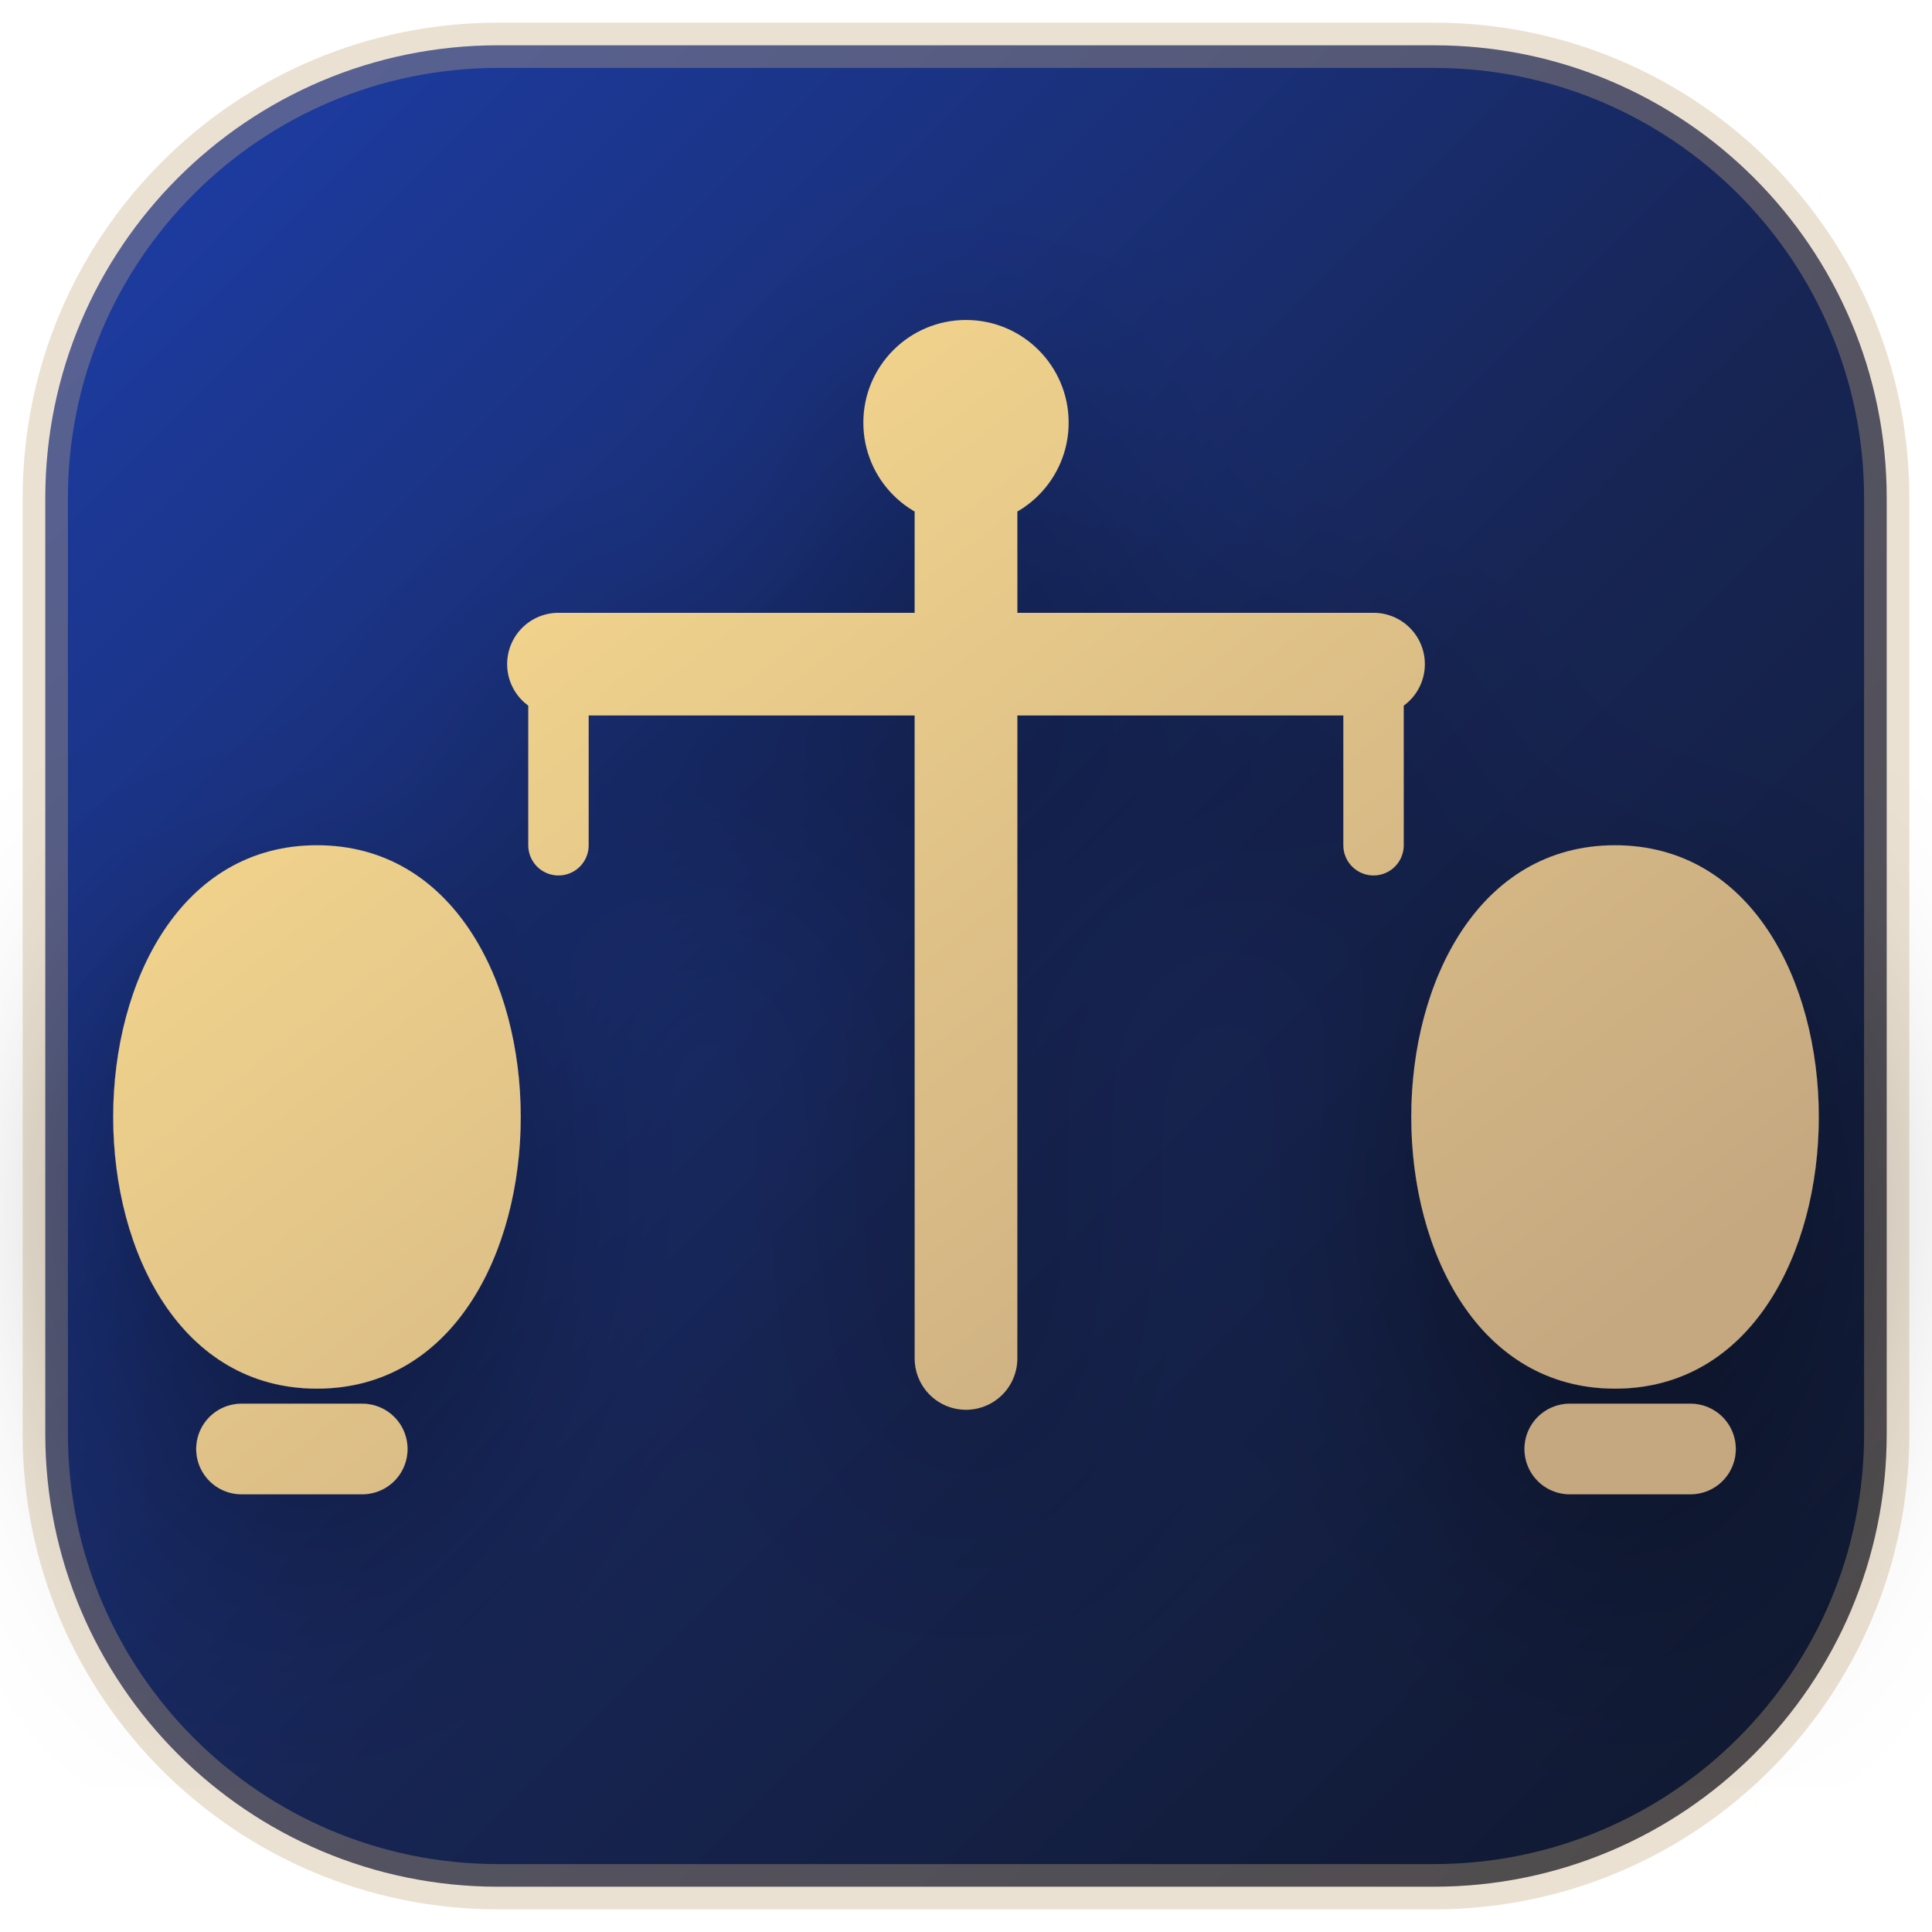
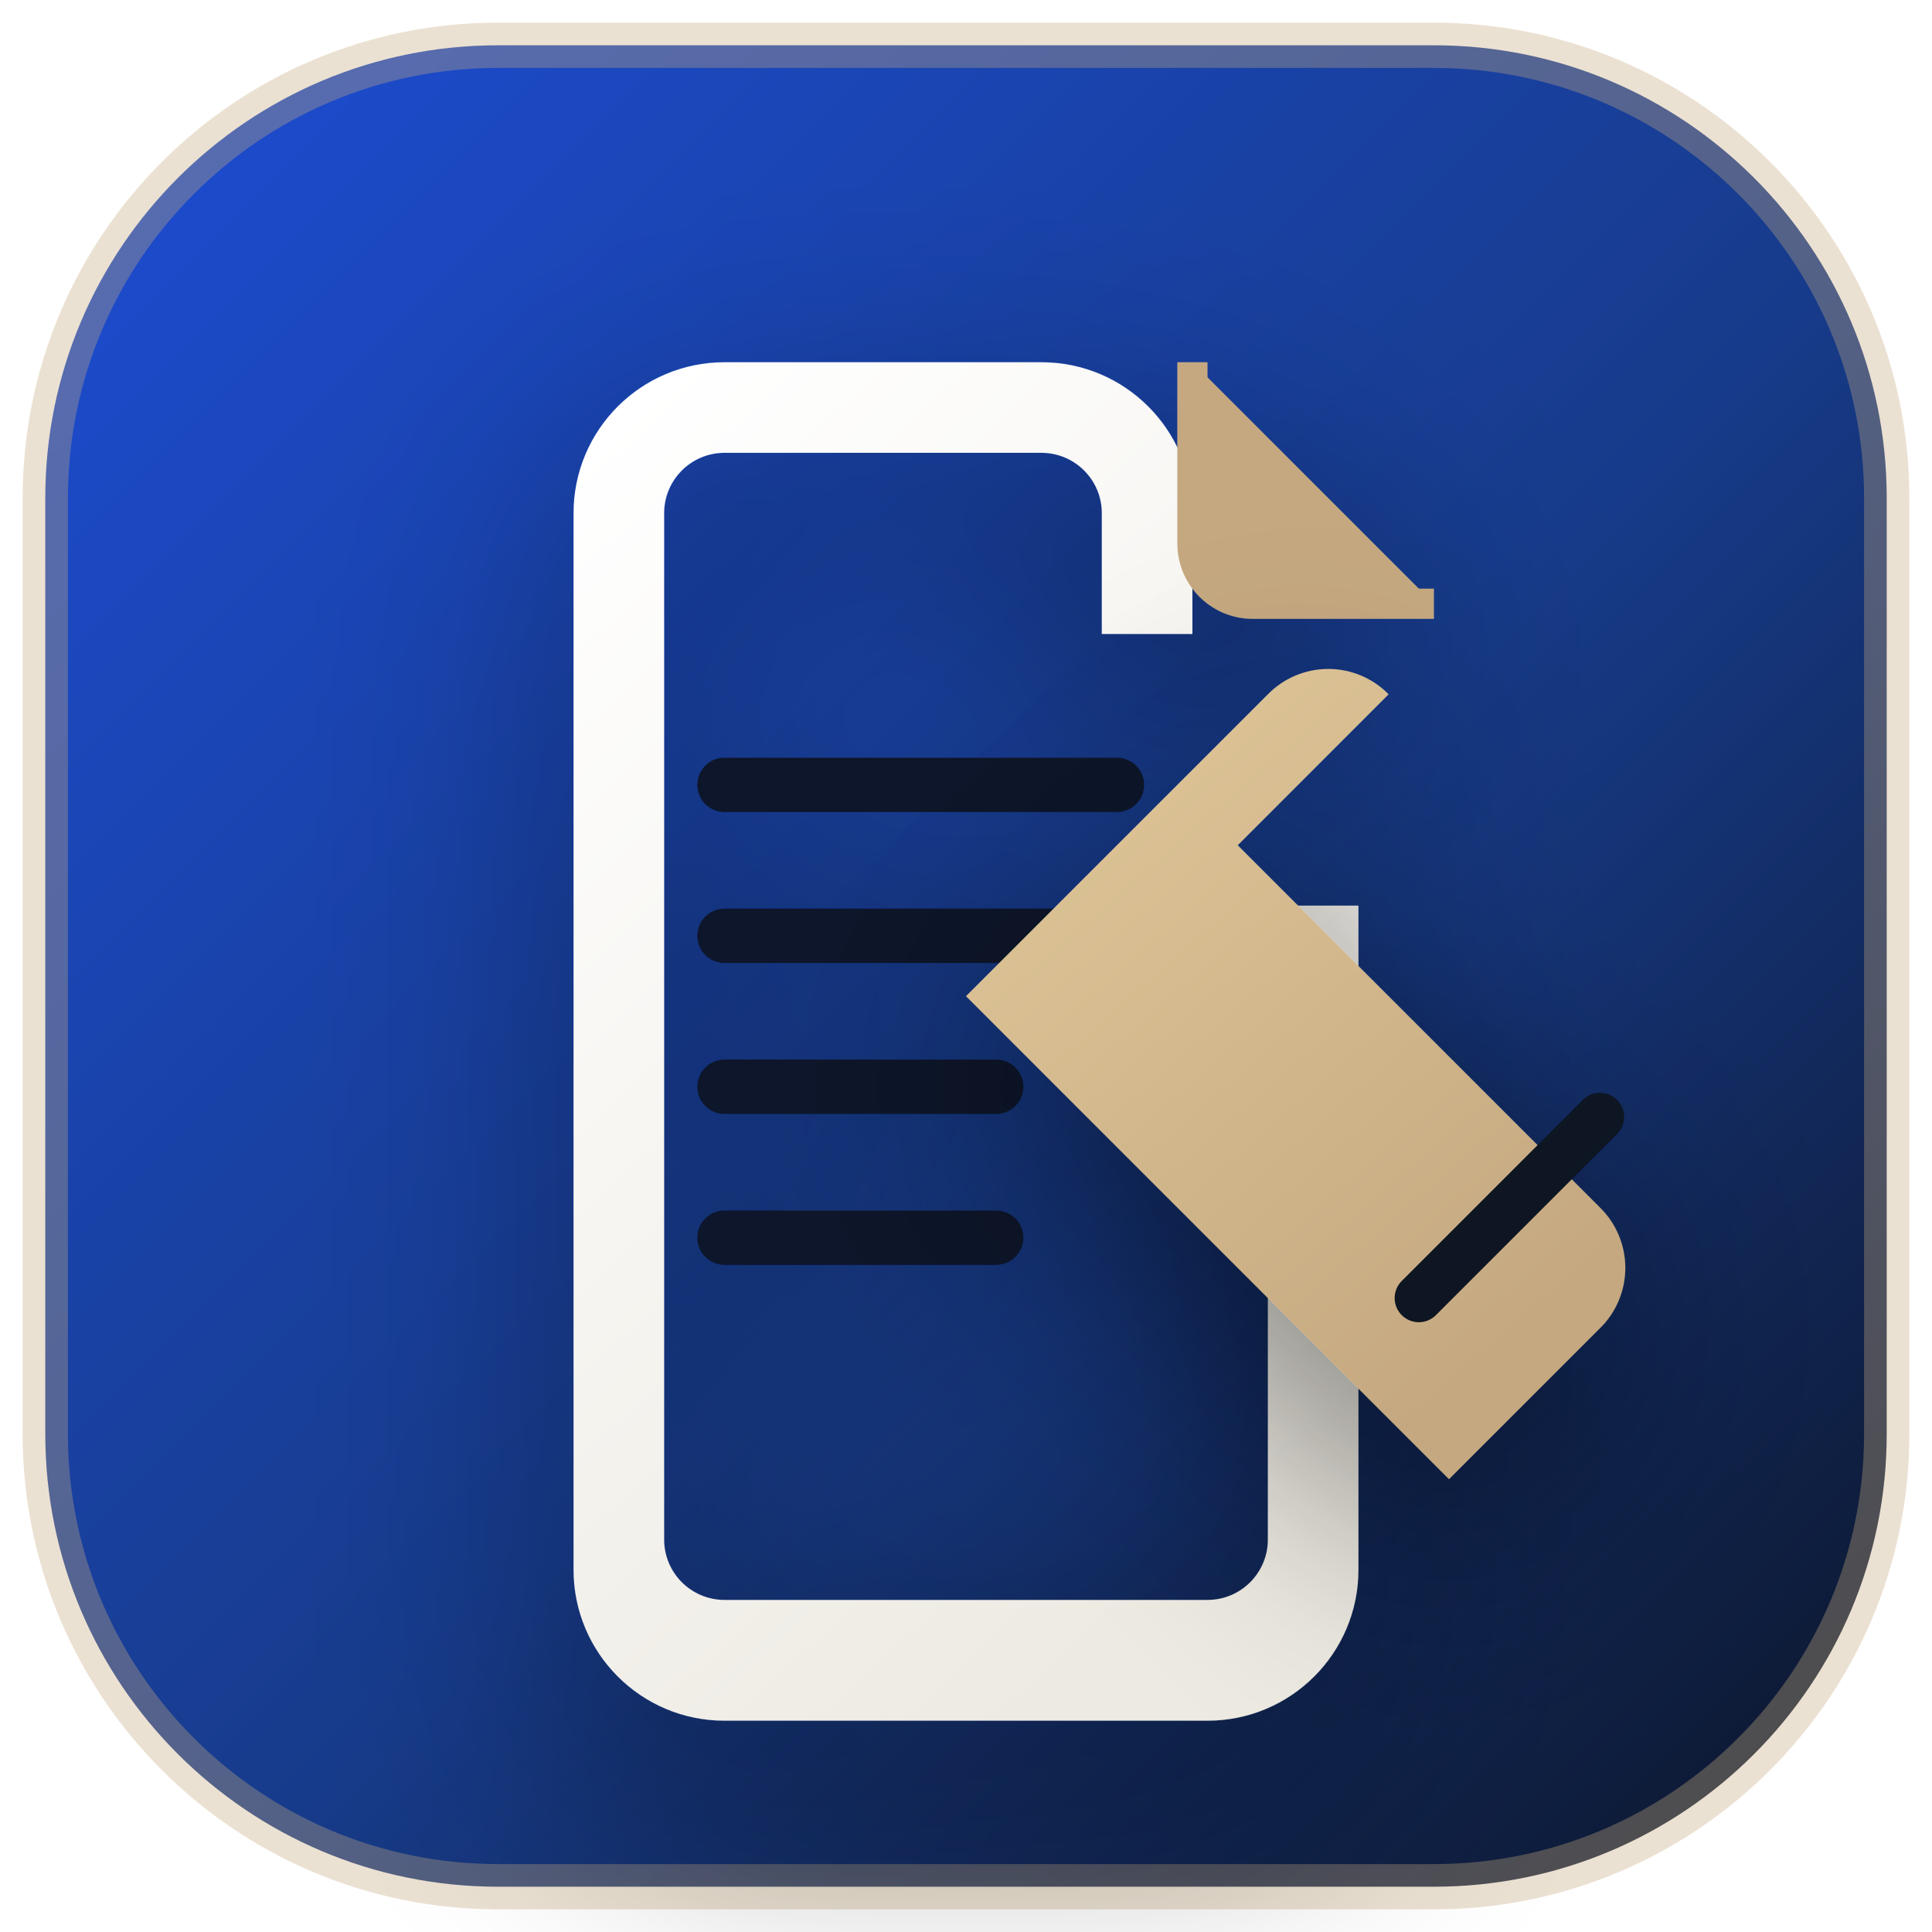
<svg xmlns="http://www.w3.org/2000/svg" viewBox="0 0 64 64" fill="none">
  <defs>
    <linearGradient id="bg" x1="0" y1="0" x2="64" y2="64" gradientUnits="userSpaceOnUse">
-       <stop stop-color="#1E40AF" />
-       <stop offset="0.55" stop-color="#172554" />
-       <stop offset="1" stop-color="#0F172A" />
+       <stop stop-color="#1D4ED8" />
+       <stop offset="0.55" stop-color="#173B8A" />
+       <stop offset="1" stop-color="#0B1220" />
    </linearGradient>
-     <linearGradient id="gold" x1="18" y1="14" x2="46" y2="50" gradientUnits="userSpaceOnUse">
-       <stop stop-color="#F5D78E" />
+     <linearGradient id="doc" x1="18" y1="16" x2="46" y2="46" gradientUnits="userSpaceOnUse">
+       <stop stop-color="#FFFFFF" />
+       <stop offset="1" stop-color="#EDEAE2" />
+     </linearGradient>
+     <linearGradient id="gold" x1="18" y1="16" x2="46" y2="48" gradientUnits="userSpaceOnUse">
+       <stop stop-color="#EFD9A7" />
      <stop offset="1" stop-color="#C5A880" />
    </linearGradient>
    <filter id="shadow" x="-30%" y="-30%" width="160%" height="160%">
-       <feDropShadow dx="0" dy="3" stdDeviation="4" flood-color="#000000" flood-opacity="0.4" />
+       <feDropShadow dx="0" dy="3" stdDeviation="4" flood-color="#000000" flood-opacity="0.45" />
    </filter>
  </defs>
  <rect x="1.5" y="1.5" width="61" height="61" rx="15" fill="url(#bg)" stroke="#C5A880" stroke-opacity="0.35" stroke-width="1.5" />
  <g filter="url(#shadow)">
-     <line x1="32" y1="14" x2="32" y2="45" stroke="url(#gold)" stroke-width="3.4" stroke-linecap="round" />
-     <circle cx="32" cy="14" r="3.4" fill="url(#gold)" />
-     <path d="M18.5 22h27" stroke="url(#gold)" stroke-width="3.4" stroke-linecap="round" />
-     <line x1="18.5" y1="23" x2="18.5" y2="28" stroke="url(#gold)" stroke-width="2" stroke-linecap="round" />
-     <line x1="45.5" y1="23" x2="45.5" y2="28" stroke="url(#gold)" stroke-width="2" stroke-linecap="round" />
-     <path d="M10.5 28c9 0 9 18 0 18s-9-18 0-18z" fill="url(#gold)" />
-     <path d="M53.5 28c-9 0-9 18 0 18s9-18 0-18z" fill="url(#gold)" />
-     <line x1="10.5" y1="30" x2="10.5" y2="38" stroke="url(#gold)" stroke-width="2.2" stroke-linecap="round" />
-     <line x1="53.5" y1="30" x2="53.5" y2="38" stroke="url(#gold)" stroke-width="2.2" stroke-linecap="round" />
-     <path d="M12 48h-4 M52 48h4" stroke="url(#gold)" stroke-width="3" stroke-linecap="round" />
+     <path d="M24 12h10.5a5 5 0 0 1 5 5v4h-3v-4a2 2 0 0 0-2-2H24a2 2 0 0 0-2 2v34a2 2 0 0 0 2 2h16a2 2 0 0 0 2-2V30h3v22a5 5 0 0 1-5 5H24a5 5 0 0 1-5-5V17a5 5 0 0 1 5-5z" fill="url(#doc)" />
+     <path d="M39.5 12v6a2 2 0 0 0 2 2h6l-8-8z" fill="#C5A880" />
+     <path d="M39.5 12v6a2 2 0 0 0 2 2h6" stroke="#C5A880" stroke-width="1" />
+     <line x1="24" y1="26" x2="37" y2="26" stroke="#0F172A" stroke-width="1.8" stroke-linecap="round" />
+     <line x1="24" y1="31" x2="37" y2="31" stroke="#0F172A" stroke-width="1.8" stroke-linecap="round" />
+     <line x1="24" y1="36" x2="33" y2="36" stroke="#0F172A" stroke-width="1.8" stroke-linecap="round" />
+     <line x1="24" y1="41" x2="33" y2="41" stroke="#0F172A" stroke-width="1.8" stroke-linecap="round" />
+   </g>
+   <g filter="url(#shadow)">
+     <path d="M41 28l12 12a2.8 2.8 0 0 1 0 4L48 49l-16-16 4-4 4-4 2-2a2.8 2.8 0 0 1 4 0z" fill="url(#gold)" />
+     <path d="M47 43l6-6" stroke="#0B1220" stroke-width="1.6" stroke-linecap="round" />
  </g>
</svg>
